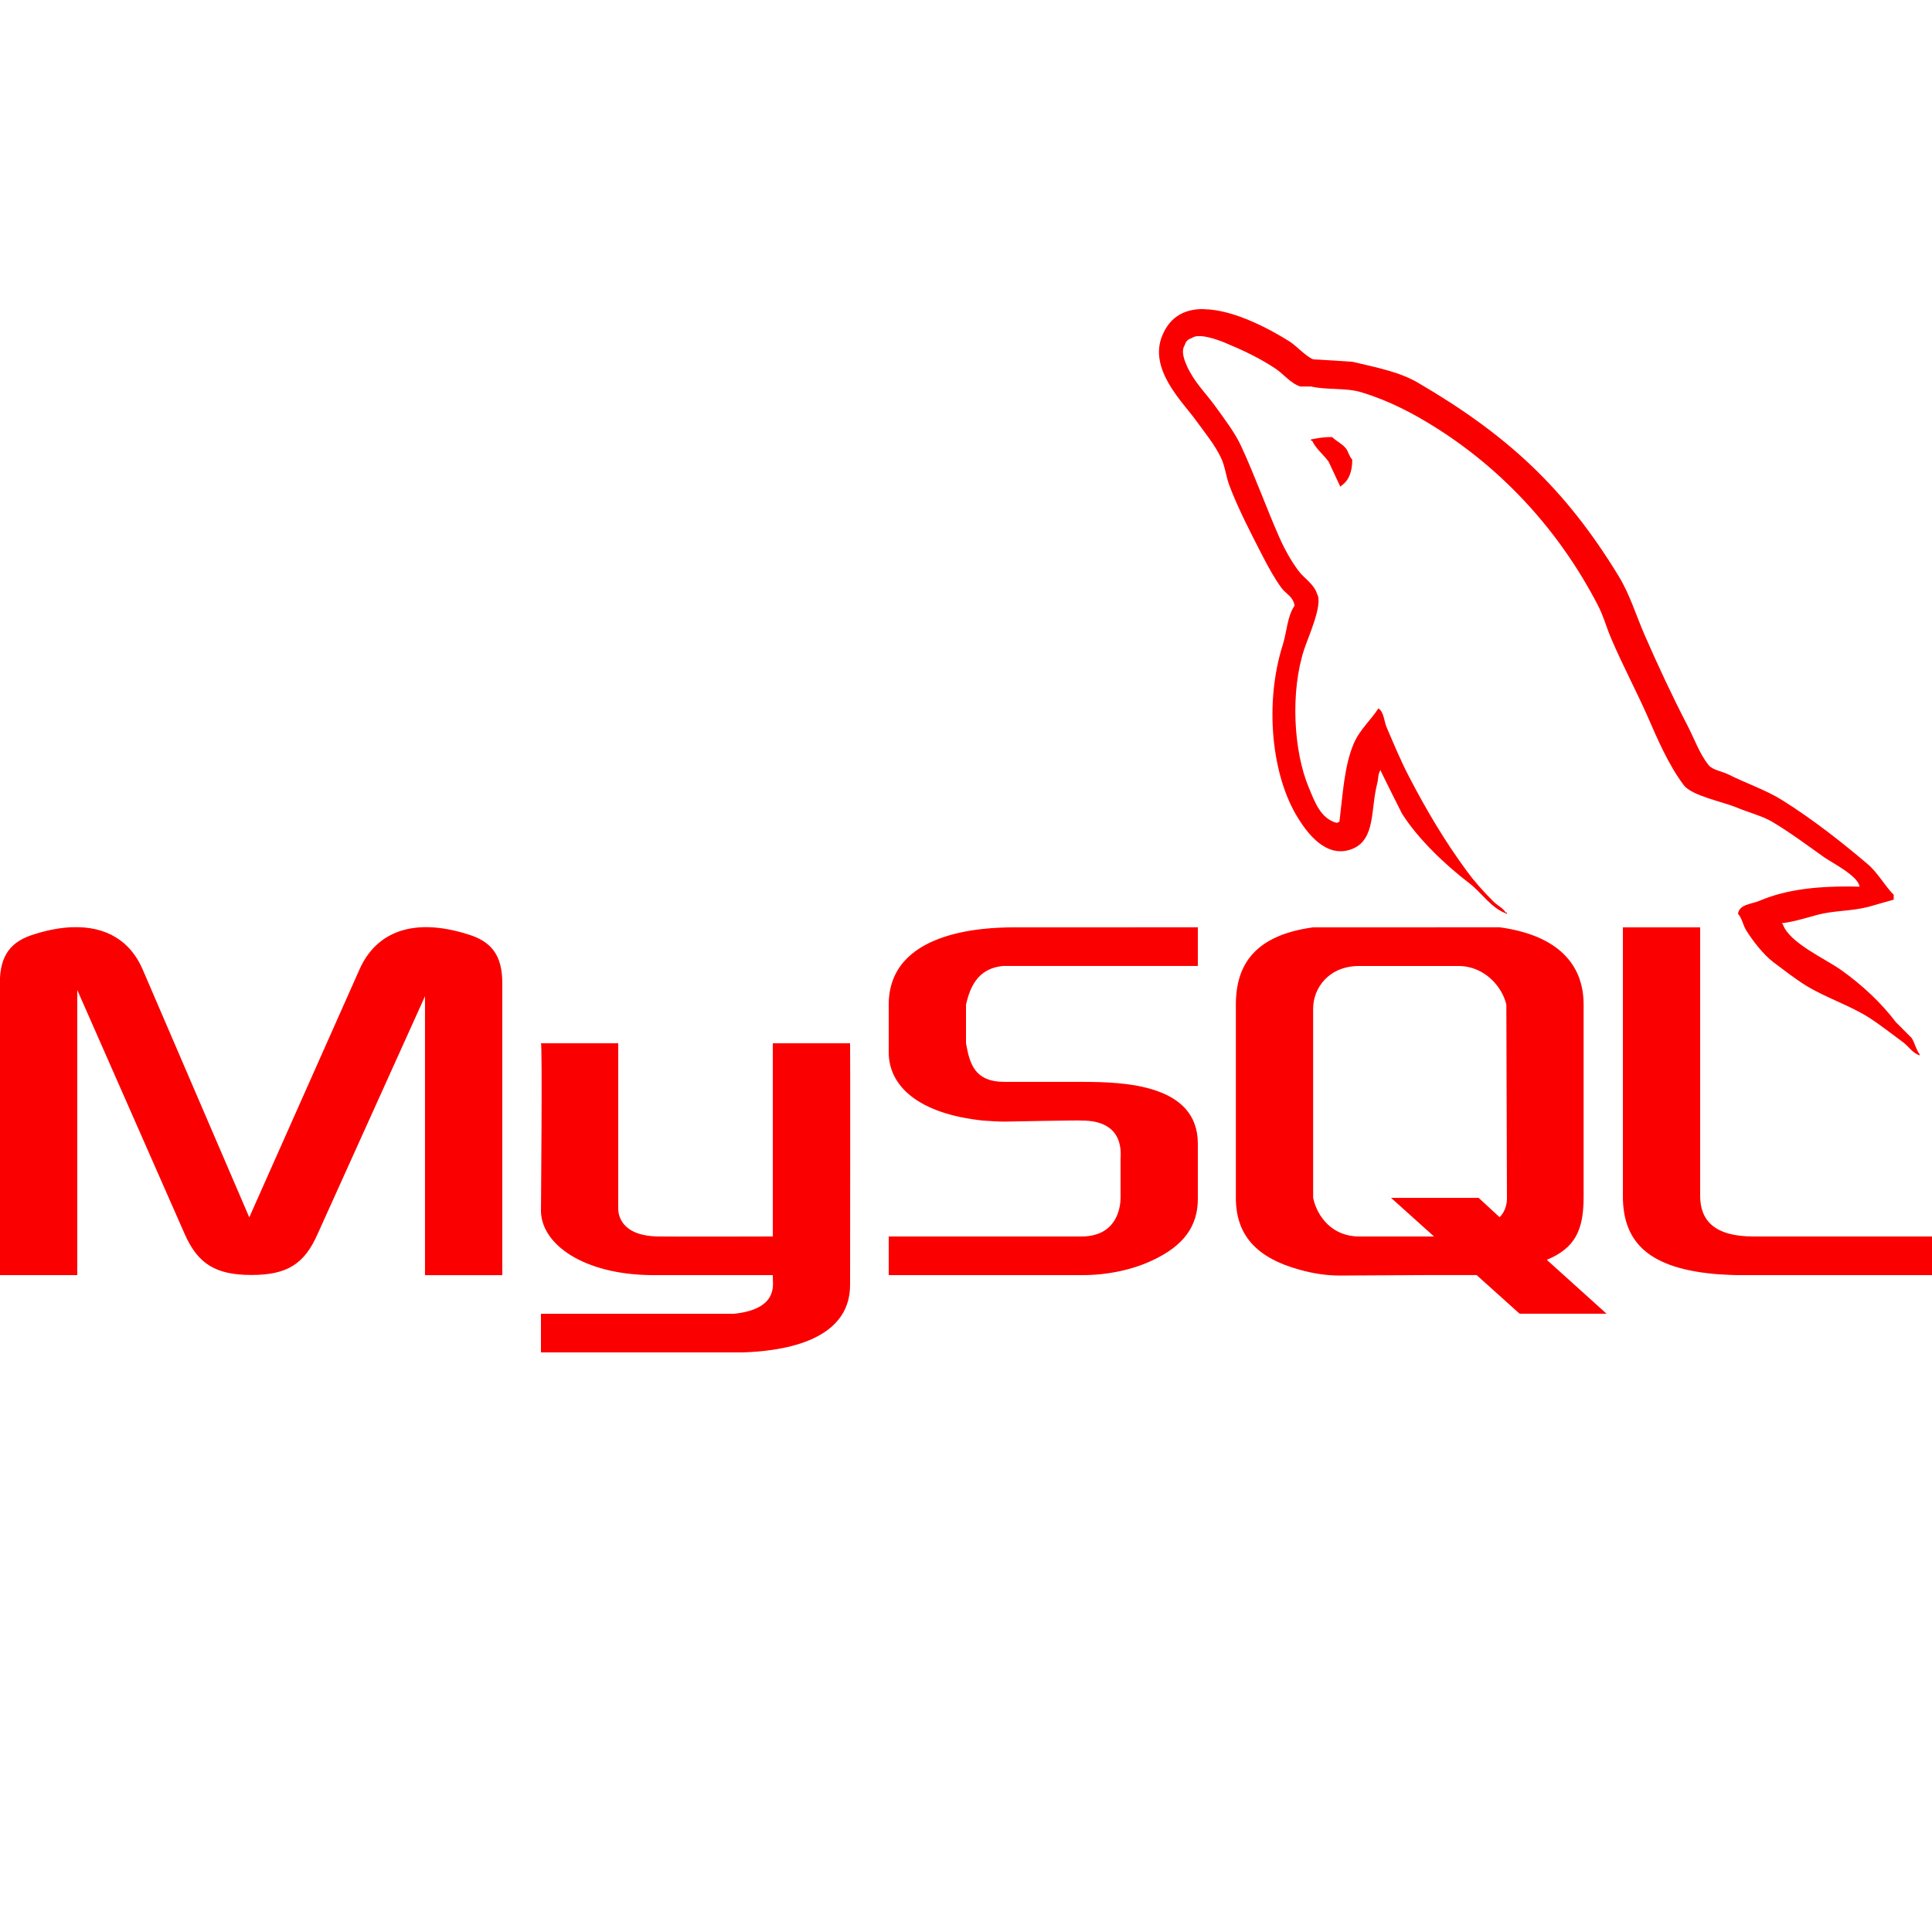
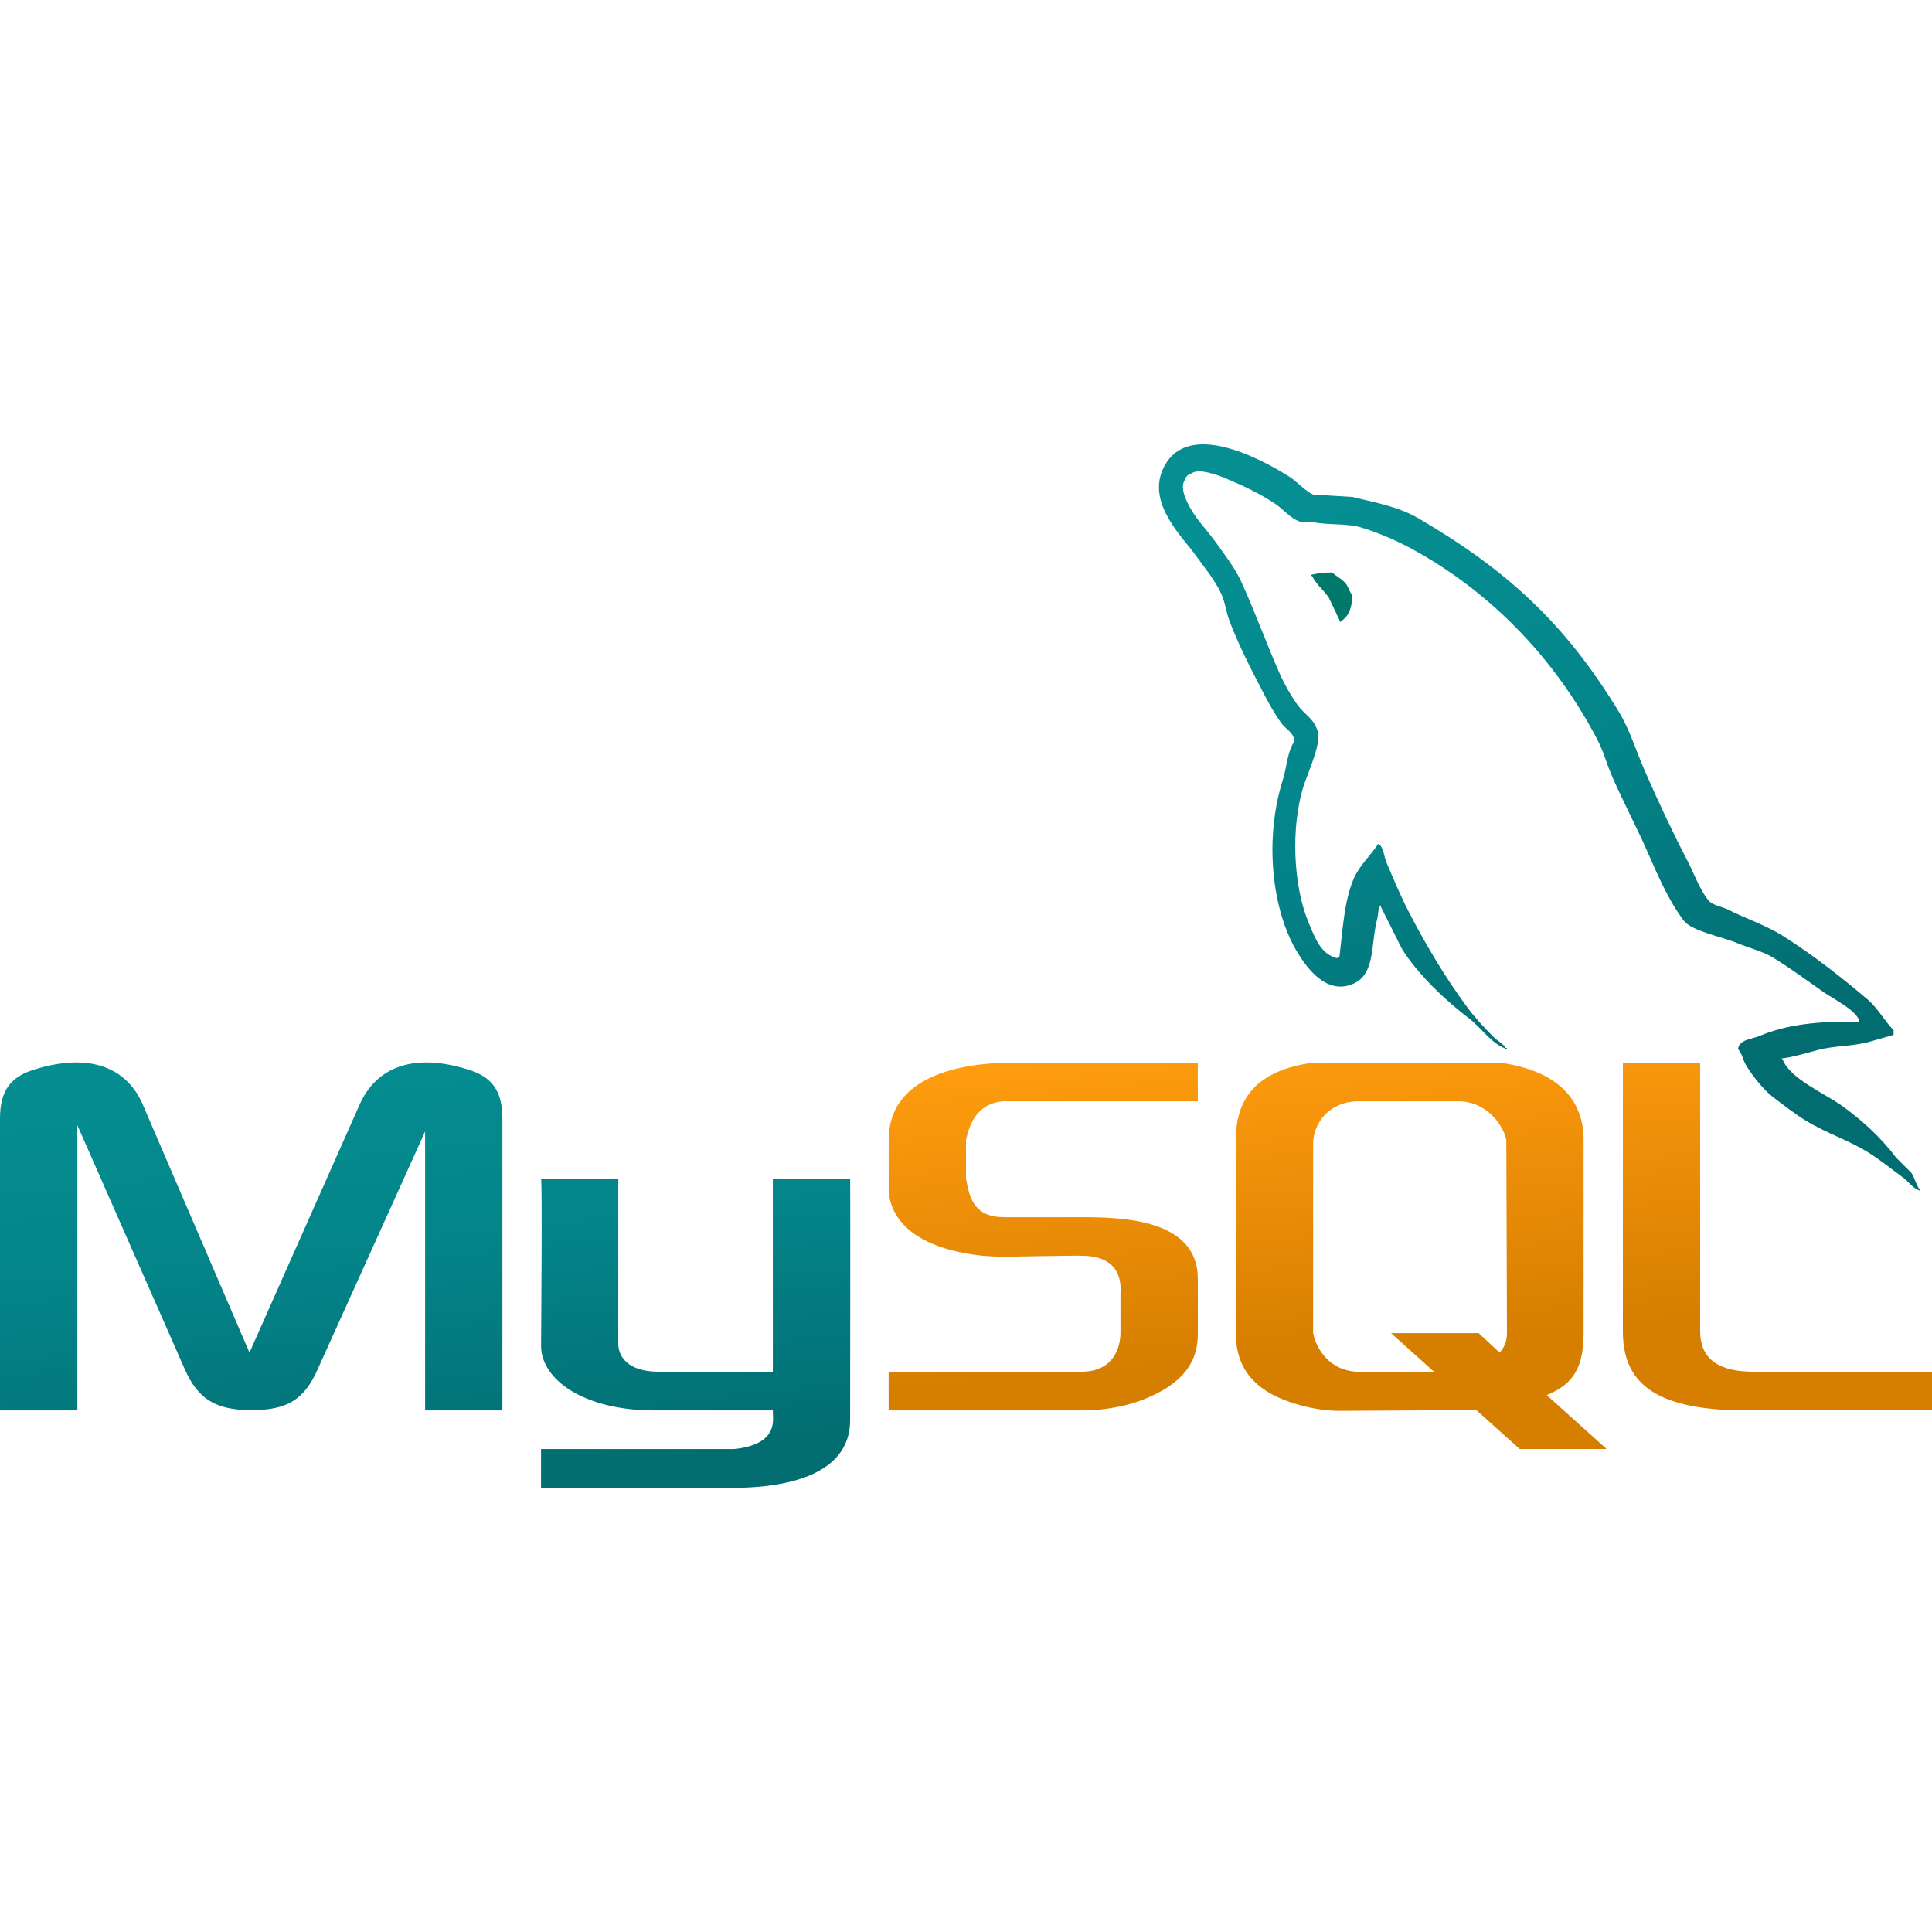
- <svg xmlns="http://www.w3.org/2000/svg" viewBox="0,0,256,256" width="80px" height="80px" fill-rule="nonzero">
-   <g fill="#fa0000" fill-rule="nonzero" stroke="none" stroke-width="1" stroke-linecap="butt" stroke-linejoin="miter" stroke-miterlimit="10" stroke-dasharray="" stroke-dashoffset="0" font-family="none" font-weight="none" font-size="none" text-anchor="none" style="mix-blend-mode: normal">
-     <g transform="scale(5.12,5.12)">
-       <path d="M31.168,8c-0.469,-0.012 -0.879,0.168 -1.09,0.688c-0.359,0.871 0.535,1.723 0.855,2.168c0.223,0.309 0.512,0.656 0.672,1.004c0.105,0.23 0.121,0.461 0.211,0.703c0.223,0.598 0.578,1.277 0.863,1.832c0.145,0.281 0.305,0.574 0.488,0.824c0.113,0.152 0.305,0.223 0.336,0.457c-0.188,0.266 -0.199,0.676 -0.305,1.012c-0.477,1.504 -0.297,3.375 0.395,4.484c0.215,0.344 0.719,1.074 1.406,0.797c0.602,-0.246 0.469,-1.008 0.641,-1.684c0.039,-0.148 0.016,-0.262 0.094,-0.363v0.031c0.18,0.367 0.363,0.734 0.547,1.098c0.41,0.656 1.133,1.34 1.742,1.805c0.316,0.238 0.566,0.652 0.977,0.793v-0.031h-0.031c-0.078,-0.125 -0.203,-0.176 -0.305,-0.273c-0.238,-0.234 -0.504,-0.527 -0.699,-0.797c-0.559,-0.754 -1.051,-1.582 -1.496,-2.441c-0.215,-0.41 -0.402,-0.863 -0.582,-1.281c-0.07,-0.164 -0.07,-0.406 -0.215,-0.492c-0.199,0.309 -0.488,0.555 -0.641,0.918c-0.242,0.578 -0.277,1.285 -0.367,2.016c-0.055,0.02 -0.031,0.004 -0.059,0.031c-0.426,-0.105 -0.578,-0.543 -0.734,-0.918c-0.398,-0.949 -0.477,-2.48 -0.121,-3.57c0.09,-0.285 0.5,-1.176 0.336,-1.438c-0.078,-0.262 -0.344,-0.41 -0.488,-0.609c-0.184,-0.246 -0.363,-0.57 -0.488,-0.855c-0.328,-0.742 -0.637,-1.602 -0.984,-2.352c-0.164,-0.359 -0.441,-0.719 -0.672,-1.039c-0.254,-0.352 -0.535,-0.609 -0.734,-1.039c-0.066,-0.148 -0.164,-0.391 -0.059,-0.547c0.031,-0.105 0.078,-0.148 0.184,-0.184c0.176,-0.137 0.668,0.043 0.855,0.121c0.488,0.203 0.898,0.398 1.312,0.672c0.199,0.133 0.398,0.387 0.641,0.461h0.273c0.434,0.098 0.914,0.027 1.312,0.152c0.711,0.215 1.348,0.551 1.922,0.914c1.762,1.109 3.203,2.691 4.184,4.578c0.16,0.305 0.23,0.598 0.371,0.918c0.277,0.648 0.633,1.32 0.914,1.953c0.277,0.637 0.551,1.273 0.945,1.801c0.207,0.277 1.012,0.43 1.375,0.582c0.254,0.109 0.676,0.223 0.914,0.367c0.465,0.277 0.91,0.609 1.344,0.918c0.219,0.152 0.883,0.484 0.918,0.762c-1.074,-0.027 -1.895,0.07 -2.594,0.367c-0.199,0.086 -0.52,0.086 -0.551,0.336c0.105,0.113 0.125,0.285 0.211,0.426c0.168,0.27 0.449,0.633 0.703,0.824c0.277,0.207 0.559,0.43 0.855,0.613c0.523,0.316 1.109,0.5 1.617,0.82c0.297,0.191 0.598,0.43 0.887,0.641c0.145,0.109 0.238,0.273 0.426,0.34v-0.031c-0.098,-0.125 -0.121,-0.297 -0.211,-0.426l-0.402,-0.402c-0.387,-0.512 -0.879,-0.965 -1.402,-1.34c-0.418,-0.301 -1.352,-0.707 -1.523,-1.191l-0.031,-0.031c0.293,-0.031 0.641,-0.141 0.914,-0.215c0.461,-0.121 0.867,-0.09 1.34,-0.211c0.215,-0.062 0.43,-0.125 0.645,-0.184v-0.125c-0.238,-0.242 -0.41,-0.57 -0.672,-0.793c-0.684,-0.582 -1.43,-1.164 -2.199,-1.648c-0.426,-0.27 -0.953,-0.445 -1.402,-0.672c-0.152,-0.078 -0.418,-0.117 -0.52,-0.246c-0.238,-0.301 -0.367,-0.684 -0.551,-1.035c-0.383,-0.738 -0.758,-1.543 -1.098,-2.32c-0.23,-0.527 -0.383,-1.051 -0.672,-1.527c-1.387,-2.277 -2.879,-3.656 -5.191,-5.008c-0.492,-0.289 -1.082,-0.398 -1.707,-0.547c-0.34,-0.023 -0.672,-0.043 -1.012,-0.062c-0.203,-0.086 -0.418,-0.336 -0.609,-0.461c-0.48,-0.301 -1.426,-0.824 -2.207,-0.836zM34.477,11.312c-0.223,-0.004 -0.383,0.027 -0.551,0.062v0.031h0.031c0.105,0.219 0.297,0.359 0.43,0.547c0.102,0.215 0.199,0.43 0.301,0.645l0.031,-0.031c0.188,-0.133 0.277,-0.348 0.277,-0.672c-0.078,-0.078 -0.09,-0.18 -0.152,-0.273c-0.09,-0.129 -0.258,-0.199 -0.367,-0.309zM1.867,23.996c-0.301,0.012 -0.629,0.07 -0.984,0.184c-0.594,0.18 -0.887,0.535 -0.887,1.258v7.562h2.004v-7.379l2.777,6.309c0.344,0.785 0.812,1.066 1.73,1.066c0.922,0 1.371,-0.281 1.715,-1.066l2.777,-6.148v7.219h2v-7.562c0,-0.723 -0.289,-1.078 -0.887,-1.258c-1.422,-0.449 -2.379,-0.062 -2.809,0.91l-2.852,6.414l-2.758,-6.414c-0.312,-0.73 -0.938,-1.129 -1.828,-1.094zM26.246,24c-0.789,0 -3.246,0.094 -3.246,2v1.234c0,0.875 0.77,1.59 2.438,1.766c0.188,0.012 0.375,0.027 0.562,0.027c0,0 1.945,-0.039 2,-0.027c1.125,0 1,0.875 1,1v1c0,0.137 -0.031,1 -1.012,1h-4.988v1h5.008c0.656,0 1.293,-0.137 1.801,-0.375c0.844,-0.387 1.191,-0.91 1.191,-1.598v-1.43c0,-1.535 -1.906,-1.598 -3,-1.598h-2c-0.785,0 -0.906,-0.477 -1,-1v-1c0.094,-0.398 0.27,-0.938 0.965,-1h5.035v-1zM33.98,24c-1.477,0.203 -1.996,0.938 -1.996,2v5c0,0.973 0.543,1.559 1.66,1.863c0.375,0.105 0.715,0.148 1.035,0.148l2.227,-0.012h1.309l1.113,1h2.25l-1.547,-1.395c0.727,-0.301 0.953,-0.762 0.953,-1.625v-4.98c0,-1.062 -0.691,-1.797 -2.168,-2zM42,24v6.957c0,1.207 0.684,1.887 2.492,2.023c0.168,0.008 0.34,0.02 0.508,0.02h5v-1h-4.621c-1.031,0 -1.379,-0.434 -1.379,-1.051v-6.949zM35.172,25h2.574c0.68,0 1.137,0.547 1.238,1c0,0 0.016,4.656 0.016,5c0,0.344 -0.191,0.5 -0.191,0.5l-0.543,-0.5h-2.266l1.113,1h-1.941c-0.695,0 -1.086,-0.516 -1.188,-1v-4.898c0,-0.531 0.406,-1.102 1.188,-1.102zM14,27c0.039,0.039 0,4.262 0,4.344c0.016,0.875 1.125,1.641 2.863,1.656h3.137v0.066c0,0.188 0.137,0.812 -1,0.934c-0.012,0 -4.988,0 -5,0v1h5.215c0.883,-0.027 2.797,-0.227 2.785,-1.758c0,-0.027 0.008,-6.242 0,-6.242h-2v5c-0.031,0 -2.477,0.008 -2.969,0c-0.965,-0.016 -1.047,-0.566 -1.031,-0.777v-4.223z" />
-     </g>
-   </g>
+ <svg xmlns="http://www.w3.org/2000/svg" viewBox="0 0 48 48" width="100px" height="100px">
+   <linearGradient id="eDMgMixeD6M6EYSYBuJ8ya" x1="9.8" x2="11.081" y1="25.236" y2="36.899" gradientUnits="userSpaceOnUse">
+     <stop offset="0" stop-color="#058f92" />
+     <stop offset=".5" stop-color="#038489" />
+     <stop offset="1" stop-color="#026d71" />
+   </linearGradient>
+   <path fill="url(#eDMgMixeD6M6EYSYBuJ8ya)" d="M0.002,35.041h1.92v-7.085l2.667,6.057c0.329,0.755,0.779,1.022,1.662,1.022 s1.315-0.267,1.644-1.022l2.667-5.902v6.93h1.92v-7.258c0-0.697-0.277-1.035-0.849-1.209c-1.367-0.43-2.285-0.059-2.7,0.872 l-2.735,6.16l-2.649-6.16c-0.398-0.93-1.332-1.302-2.7-0.872C0.277,26.748,0,27.085,0,27.782v7.258H0.002z M13.441,29.281h1.92 v4.055c-0.015,0.2,0.064,0.731,0.99,0.745c0.472,0.008,2.821,0,2.85,0v-4.8h1.92c0.008,0,0,5.968,0,5.993 c0.01,1.472-1.828,1.662-2.673,1.687h-5.006v-0.96c0.01,0,4.787,0.001,4.801,0c1.088-0.115,0.959-0.714,0.959-0.896v-0.064H16.19 c-1.67-0.015-2.735-0.751-2.747-1.59C13.441,33.373,13.479,29.317,13.441,29.281z" />
+   <linearGradient id="eDMgMixeD6M6EYSYBuJ8yb" x1="34.224" x2="35.101" y1="25.644" y2="35.217" gradientUnits="userSpaceOnUse">
+     <stop offset="0" stop-color="#ff9c0f" />
+     <stop offset=".813" stop-color="#d67e00" />
+   </linearGradient>
+   <path fill="url(#eDMgMixeD6M6EYSYBuJ8yb)" d="M22.081,35.041h4.807c0.63,0,1.242-0.132,1.728-0.36c0.81-0.372,1.144-0.875,1.144-1.536 v-1.368c0-1.476-1.83-1.536-2.88-1.536h-1.92c-0.755,0-0.87-0.456-0.96-0.96v-0.96c0.09-0.384,0.258-0.9,0.923-0.96 c0.773,0,4.836,0,4.836,0v-0.96h-4.566c-0.755,0-3.114,0.09-3.114,1.92v1.187c0,0.84,0.738,1.524,2.34,1.692 c0.18,0.012,0.36,0.024,0.539,0.024c0,0,1.866-0.036,1.92-0.024c1.08,0,0.96,0.84,0.96,0.96v0.96c0,0.132-0.03,0.96-0.971,0.96 c-0.072,0-4.789,0-4.789,0V35.041z M40.32,33.08c0,1.159,0.655,1.809,2.392,1.939c0.162,0.011,0.325,0.021,0.488,0.021H48v-0.96 h-4.435c-0.991,0-1.325-0.416-1.325-1.011v-6.669h-1.92V33.08z M30.704,33.121v-4.8c0-1.02,0.5-1.724,1.916-1.92h0.672h3.447h0.525 c1.416,0.196,2.08,0.899,2.08,1.92v4.782c0,0.827-0.215,1.271-0.916,1.559L39.916,36h-2.16l-1.07-0.96h-1.257l-2.136,0.012 c-0.309,0-0.635-0.043-0.993-0.141C31.226,34.618,30.704,34.054,30.704,33.121z M32.624,33.121c0.098,0.467,0.473,0.96,1.14,0.96 h1.864l-1.068-0.96h2.175l0.519,0.482c0,0,0.186-0.152,0.186-0.482c0-0.33-0.016-4.8-0.016-4.8c-0.098-0.434-0.538-0.96-1.188-0.96 h-2.471c-0.749,0-1.14,0.548-1.14,1.058L32.624,33.121L32.624,33.121z" />
+   <linearGradient id="eDMgMixeD6M6EYSYBuJ8yc" x1="35.029" x2="40.355" y1="11.716" y2="26.75" gradientUnits="userSpaceOnUse">
+     <stop offset="0" stop-color="#058f92" />
+     <stop offset=".5" stop-color="#038489" />
+     <stop offset="1" stop-color="#026d71" />
+   </linearGradient>
+   <path fill="url(#eDMgMixeD6M6EYSYBuJ8yc)" d="M46.199,25.389c-1.031-0.028-1.818,0.068-2.491,0.351c-0.191,0.081-0.496,0.083-0.528,0.323 c0.105,0.11,0.121,0.275,0.205,0.41c0.16,0.26,0.432,0.609,0.674,0.791c0.265,0.2,0.538,0.414,0.821,0.587 c0.504,0.307,1.067,0.483,1.553,0.791c0.286,0.181,0.57,0.411,0.85,0.615c0.138,0.102,0.23,0.259,0.41,0.323 c0-0.01,0-0.019,0-0.029c-0.094-0.12-0.119-0.285-0.205-0.411c-0.127-0.127-0.254-0.254-0.381-0.381 c-0.372-0.494-0.846-0.929-1.348-1.289c-0.401-0.288-1.298-0.677-1.466-1.143c-0.01-0.01-0.019-0.019-0.03-0.03 c0.284-0.032,0.617-0.135,0.879-0.205c0.441-0.118,0.834-0.087,1.289-0.205c0.205-0.059,0.41-0.117,0.615-0.176 c0-0.039,0-0.078,0-0.117c-0.23-0.236-0.395-0.548-0.645-0.762c-0.657-0.559-1.373-1.117-2.11-1.583 c-0.409-0.258-0.915-0.426-1.348-0.645c-0.146-0.074-0.402-0.112-0.498-0.234c-0.228-0.29-0.351-0.659-0.527-0.996 c-0.368-0.708-0.73-1.482-1.055-2.227c-0.223-0.508-0.368-1.01-0.645-1.466c-1.331-2.188-2.764-3.509-4.982-4.807 c-0.472-0.276-1.041-0.385-1.642-0.528c-0.323-0.019-0.645-0.039-0.968-0.059c-0.197-0.083-0.401-0.323-0.587-0.44 c-0.735-0.465-2.621-1.475-3.165-0.147c-0.344,0.838,0.514,1.656,0.821,2.081c0.215,0.298,0.491,0.632,0.645,0.968 c0.101,0.22,0.119,0.441,0.205,0.674c0.213,0.574,0.55,1.228,0.826,1.759c0.139,0.269,0.293,0.551,0.469,0.791 c0.108,0.147,0.293,0.212,0.323,0.44c-0.181,0.253-0.191,0.646-0.293,0.968c-0.458,1.445-0.285,3.24,0.381,4.308 c0.204,0.328,0.686,1.032,1.348,0.762c0.579-0.236,0.45-0.967,0.615-1.612c0.037-0.146,0.014-0.253,0.088-0.351 c0,0.01,0,0.019,0,0.03c0.176,0.351,0.351,0.704,0.528,1.055c0.391,0.629,1.084,1.286,1.67,1.73 c0.304,0.23,0.544,0.628,0.938,0.762c0-0.01,0-0.019,0-0.03c-0.01,0-0.019,0-0.03,0c-0.076-0.119-0.196-0.168-0.293-0.264 c-0.229-0.225-0.485-0.504-0.674-0.762c-0.534-0.725-1.006-1.519-1.436-2.345c-0.205-0.395-0.384-0.829-0.557-1.231 c-0.067-0.155-0.066-0.389-0.205-0.469c-0.19,0.294-0.468,0.532-0.615,0.879c-0.234,0.555-0.265,1.233-0.351,1.934 c-0.052,0.018-0.029,0.006-0.059,0.029c-0.408-0.099-0.552-0.518-0.704-0.879c-0.384-0.912-0.455-2.38-0.117-3.429 c0.087-0.272,0.482-1.127,0.323-1.378c-0.076-0.251-0.328-0.396-0.468-0.587c-0.175-0.236-0.348-0.548-0.469-0.821 c-0.314-0.711-0.612-1.538-0.943-2.257c-0.158-0.344-0.425-0.691-0.645-0.996c-0.243-0.338-0.516-0.587-0.704-0.996 c-0.067-0.145-0.158-0.378-0.059-0.528c0.032-0.101,0.076-0.143,0.176-0.176c0.17-0.132,0.643,0.043,0.821,0.117 c0.47,0.195,0.862,0.381,1.26,0.645c0.191,0.127,0.384,0.372,0.615,0.44c0.088,0,0.176,0,0.264,0 c0.413,0.095,0.875,0.03,1.26,0.147c0.682,0.207,1.292,0.529,1.846,0.879c1.69,1.067,3.071,2.585,4.016,4.397 c0.152,0.292,0.218,0.57,0.351,0.879c0.27,0.624,0.611,1.266,0.879,1.876c0.268,0.609,0.53,1.223,0.909,1.73 c0.2,0.266,0.97,0.409,1.319,0.557c0.245,0.104,0.647,0.211,0.879,0.351c0.444,0.268,0.874,0.587,1.289,0.879 C45.528,24.803,46.167,25.124,46.199,25.389z" />
+   <path fill="#00796b" d="M33.098,14.223c-0.215-0.004-0.367,0.023-0.528,0.059c0,0.01,0,0.019,0,0.03c0.01,0,0.019,0,0.03,0 c0.103,0.21,0.283,0.347,0.41,0.528c0.098,0.205,0.195,0.41,0.293,0.615c0.01-0.01,0.019-0.019,0.029-0.029 c0.181-0.128,0.265-0.332,0.264-0.645c-0.073-0.077-0.084-0.173-0.147-0.264C33.365,14.394,33.203,14.325,33.098,14.223z" />
</svg>
